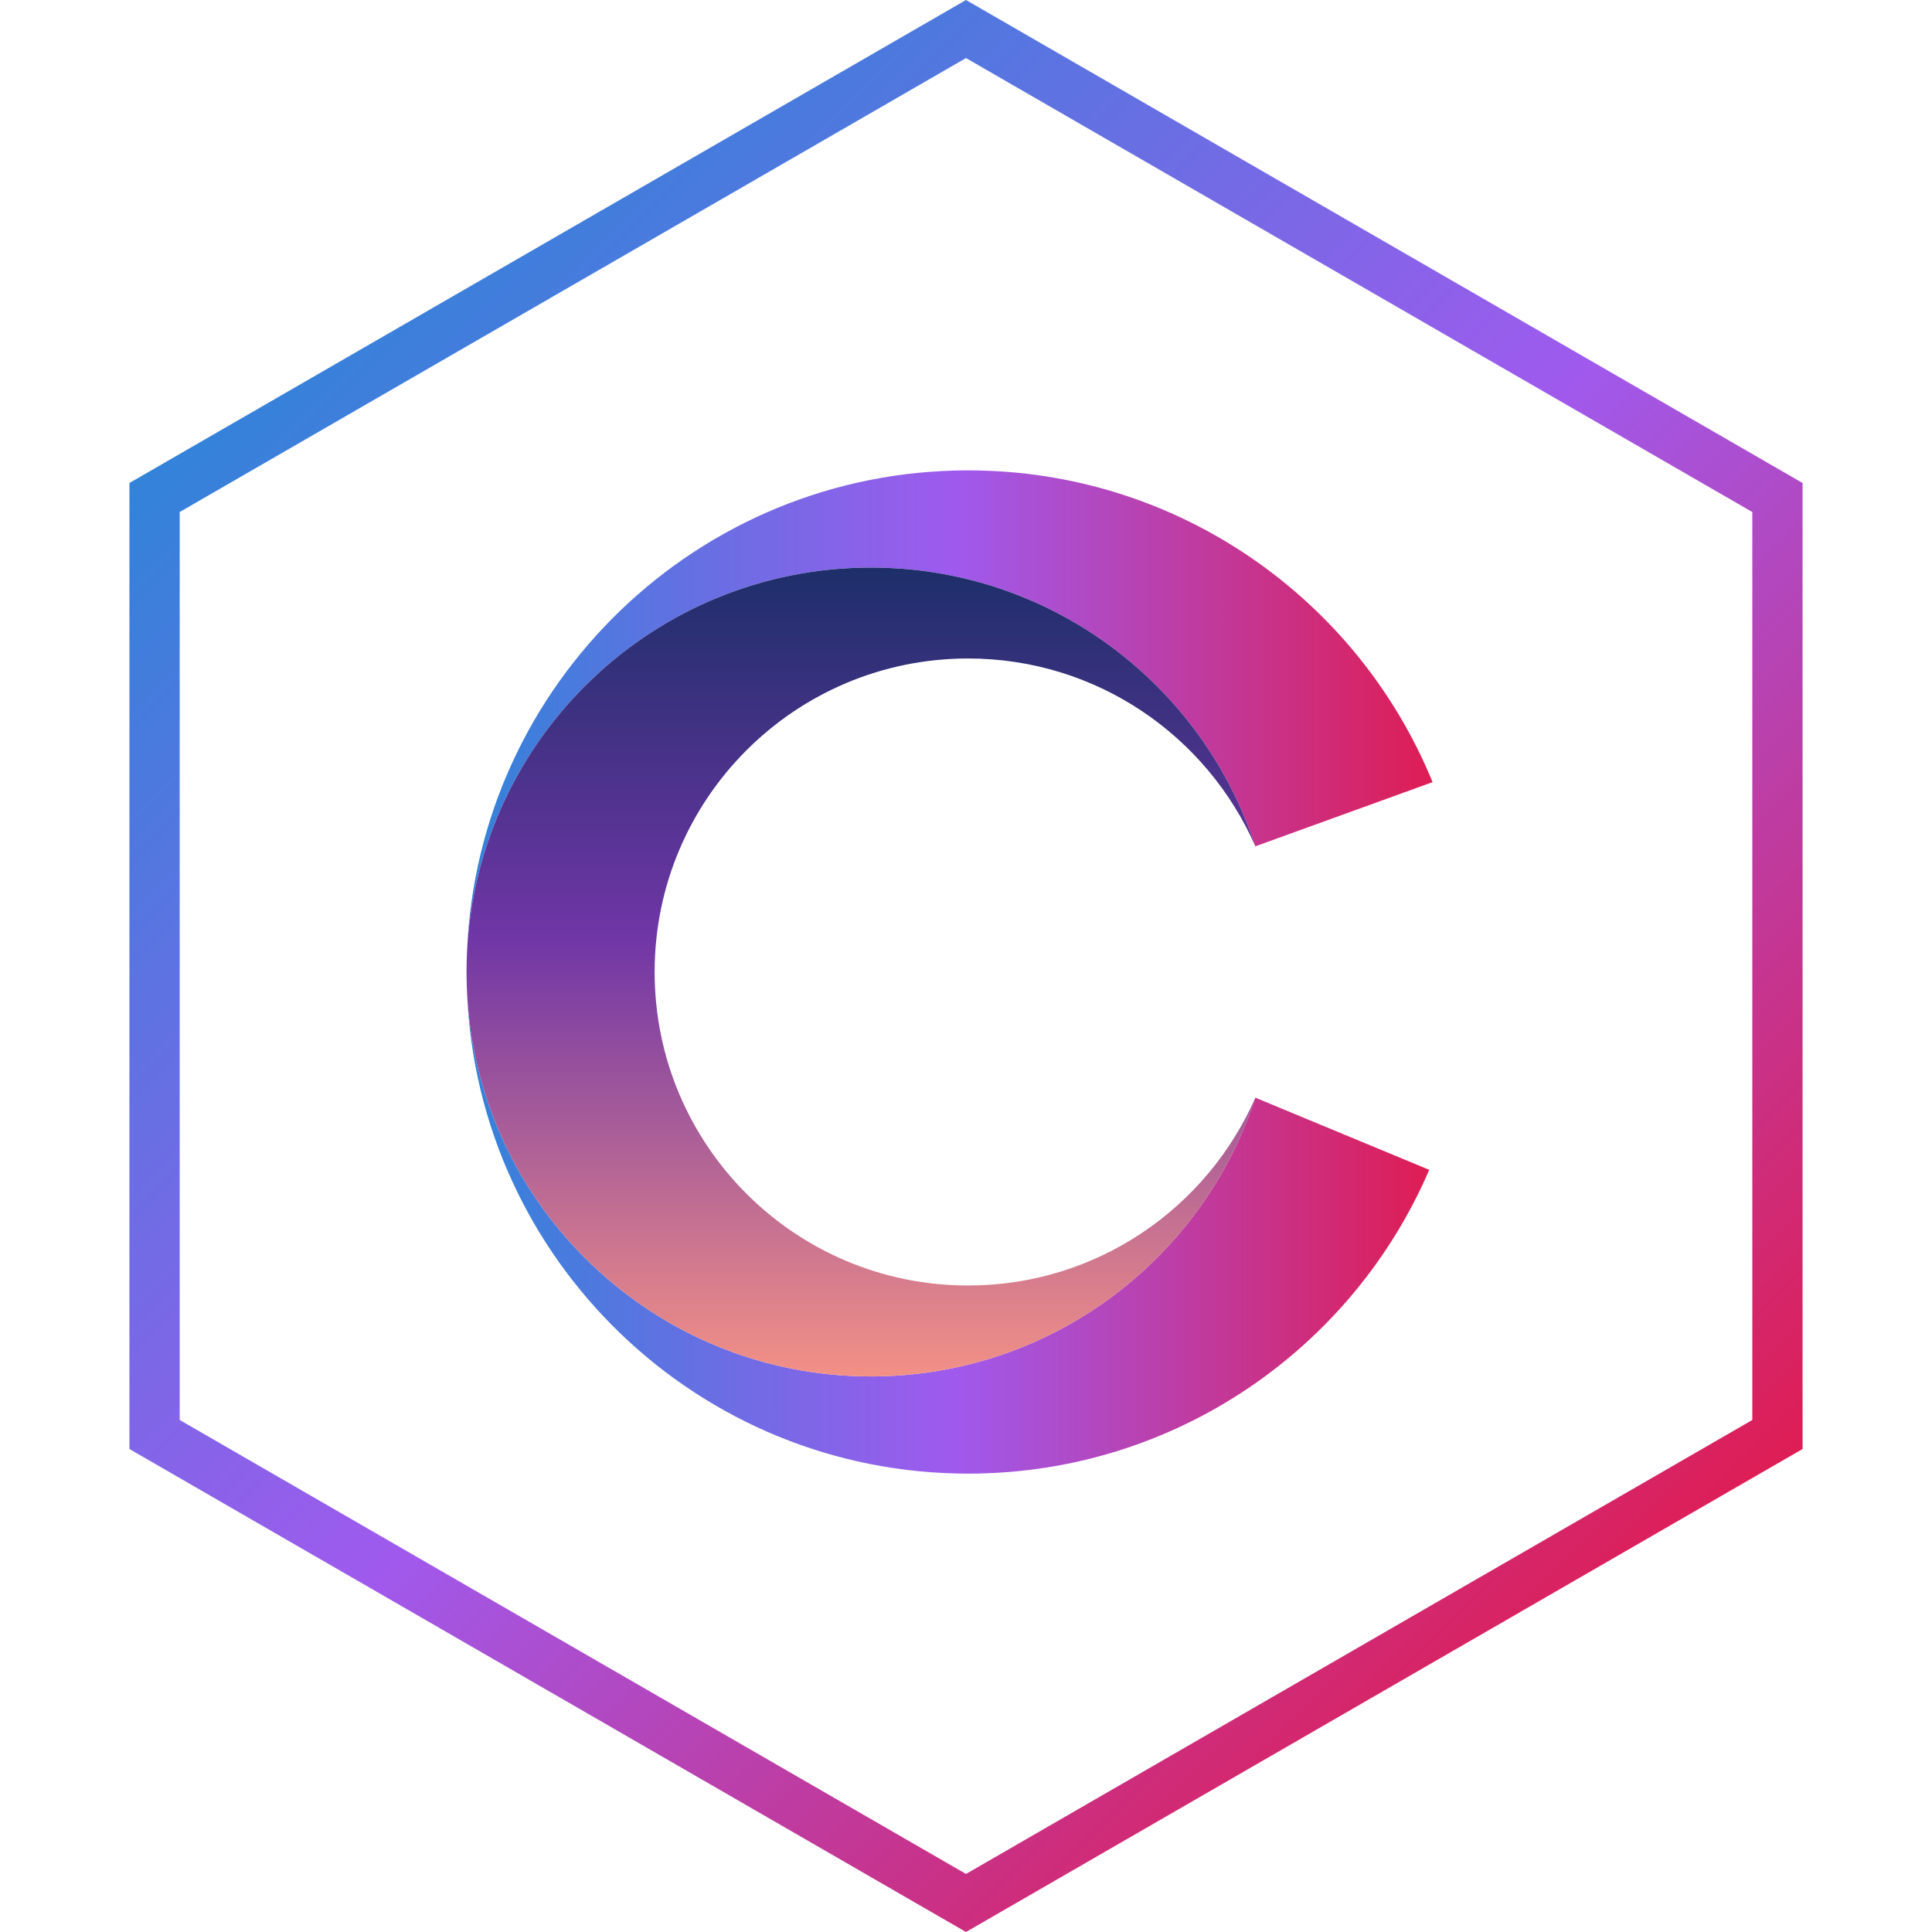
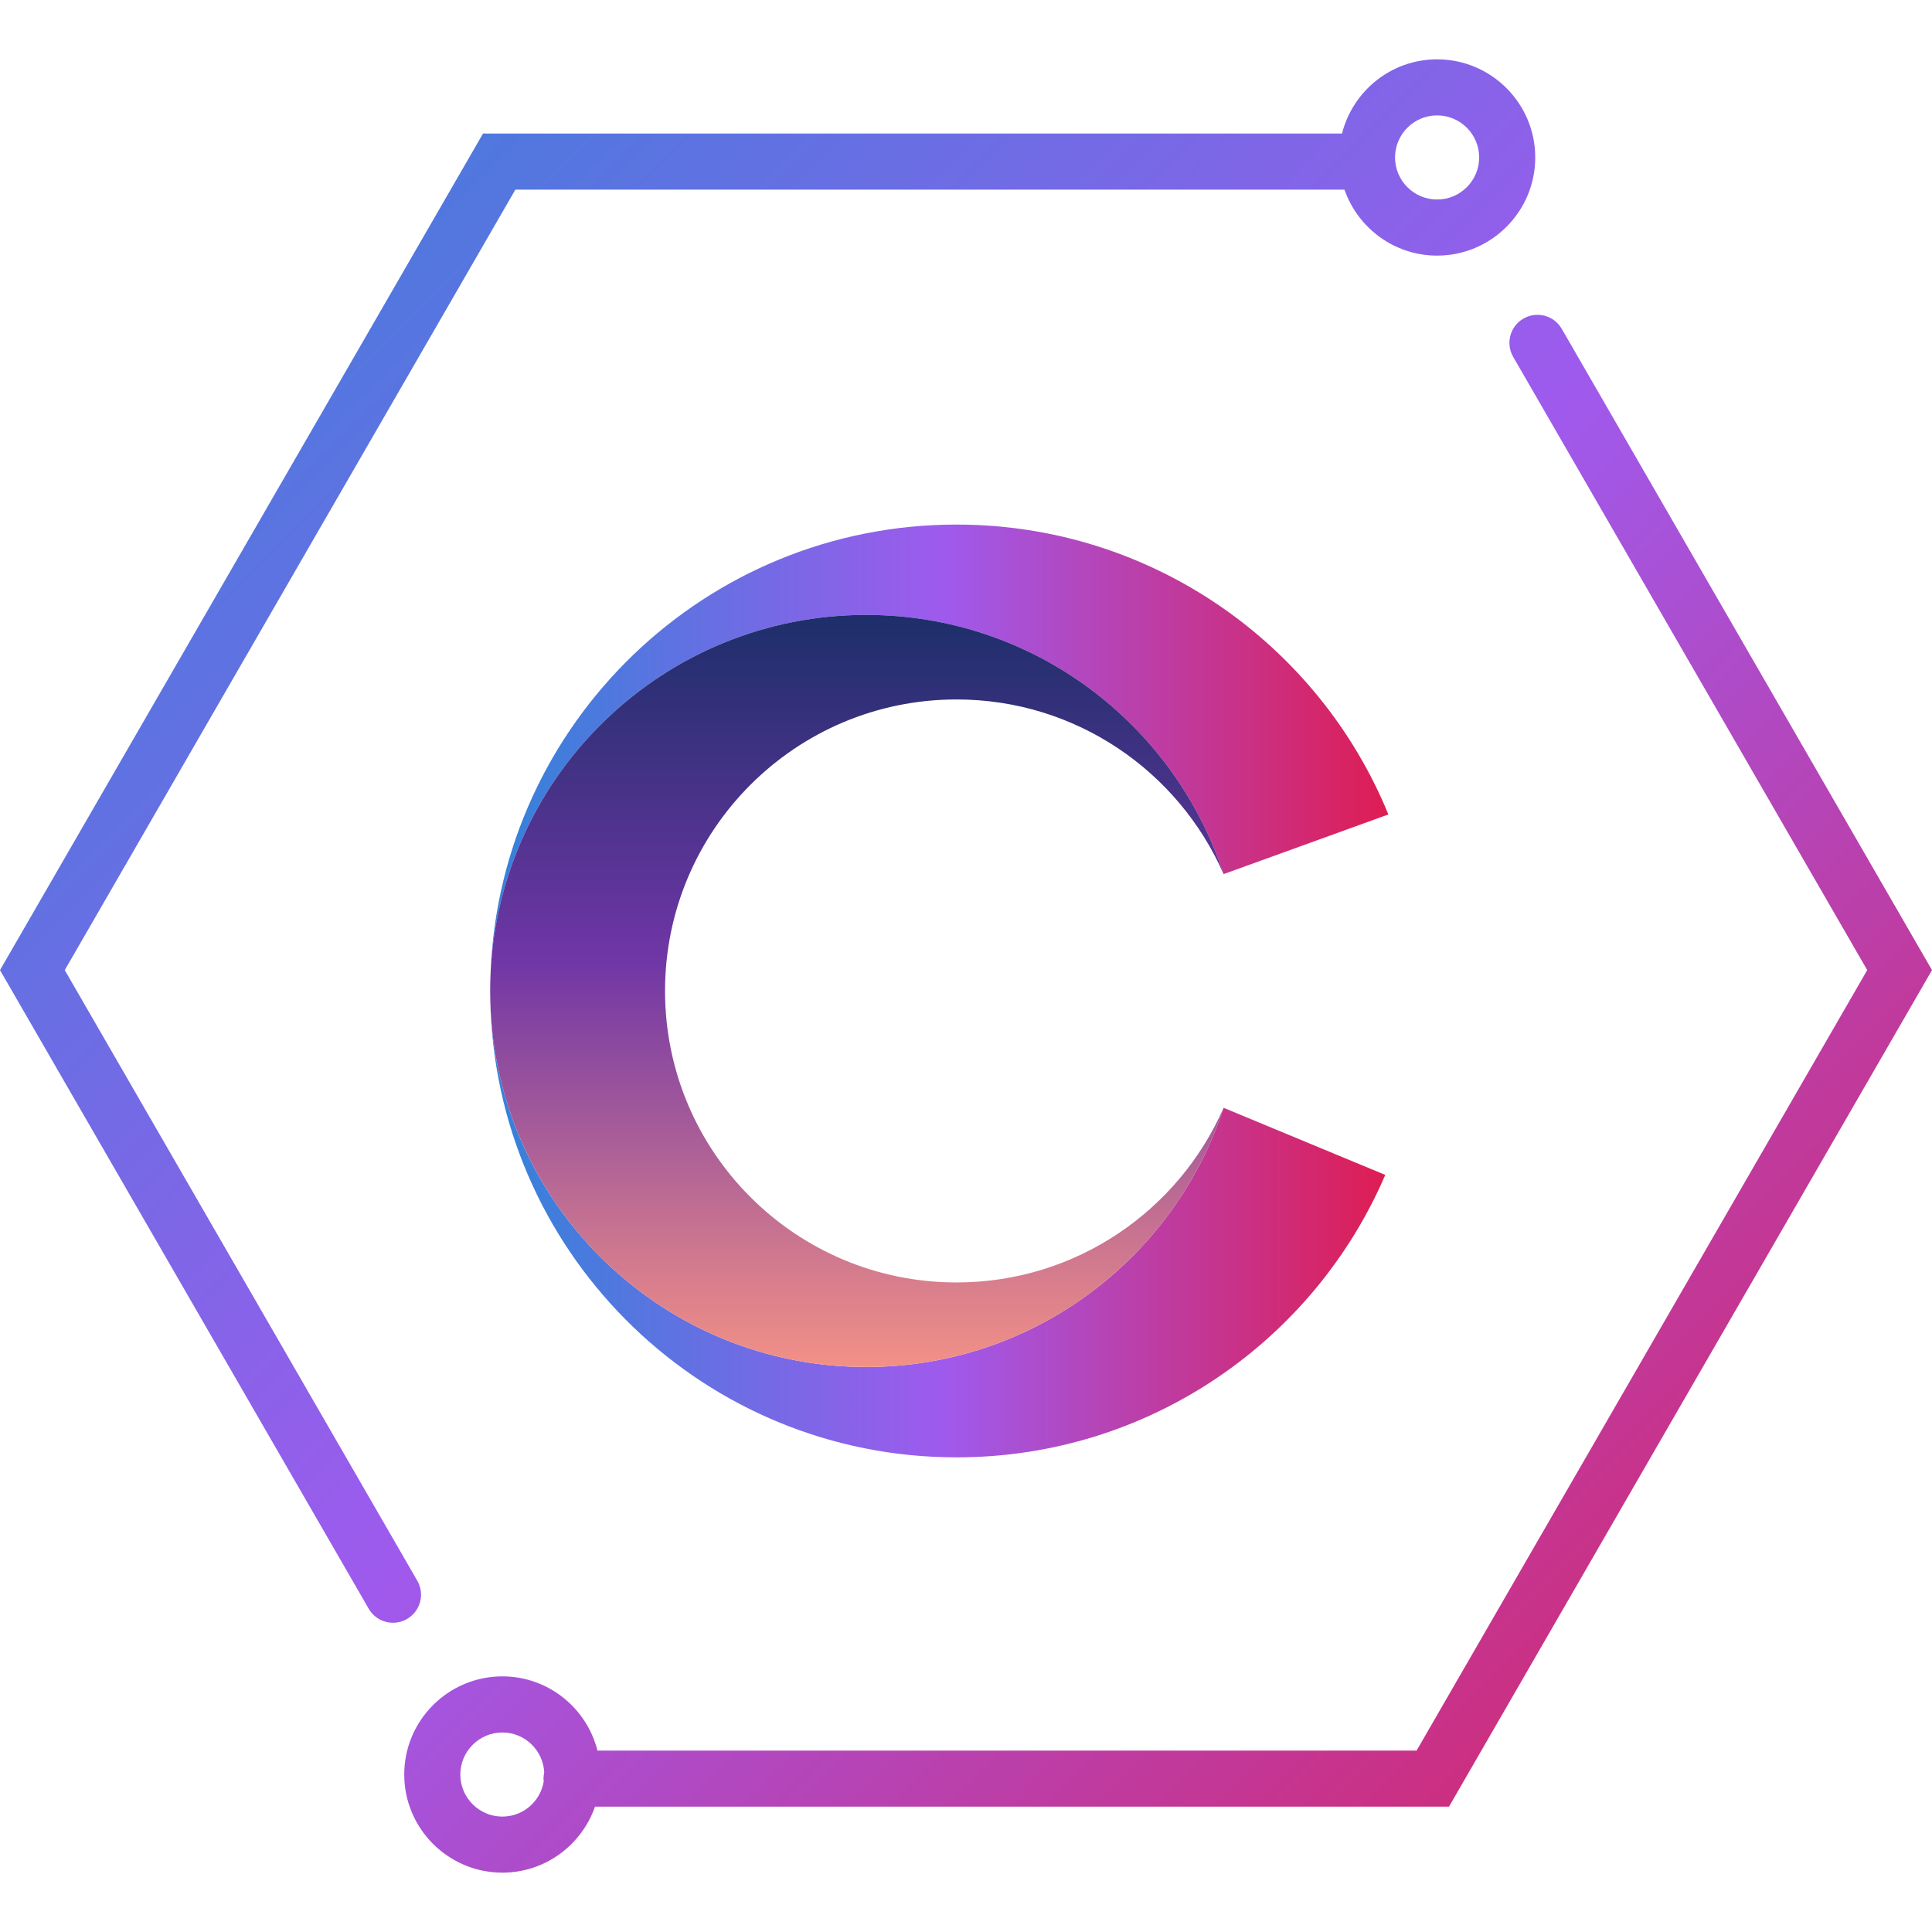
<svg xmlns="http://www.w3.org/2000/svg" version="1.1" id="Layer_1" x="0px" y="0px" viewBox="0 0 1080 1080" style="enable-background:new 0 0 1080 1080;" xml:space="preserve">
  <style type="text/css">
	.st0{fill:url(#SVGID_1_);}
- 	.st1{fill:url(#SVGID_00000016059809960481015050000013267646215201249434_);}
- 	.st2{fill:url(#SVGID_00000103235662904410382650000011048132863588087721_);}
- 	.st3{fill:url(#SVGID_00000091706191020429021730000005622600269502087821_);}
+ 	.st1{fill:url(#SVGID_00000029032735156520389780000006400589892266174366_);}
+ 	.st2{fill:url(#SVGID_00000143603383071747691470000002158021891172694665_);}
+ 	.st3{fill:url(#SVGID_00000120556811603472679390000012040303415744451515_);}
+ 	.st4{fill:url(#SVGID_00000083072681108257113720000008583629339176871574_);}
</style>
  <g>
    <g>
-       <linearGradient id="SVGID_1_" gradientUnits="userSpaceOnUse" x1="171.173" y1="171.173" x2="908.827" y2="908.827">
+       <linearGradient id="SVGID_1_" gradientUnits="userSpaceOnUse" x1="274.268" y1="418.188" x2="776.112" y2="418.188">
        <stop offset="0" style="stop-color:#3283D9" />
        <stop offset="0.506" style="stop-color:#9F5AED" />
        <stop offset="1" style="stop-color:#DE1D54" />
      </linearGradient>
-       <path class="st0" d="M540,32.45l439.55,253.78v507.55L540,1047.55L100.45,793.78V286.22L540,32.45 M540,0L72.35,270v540L540,1080    l467.65-270V270L540,0L540,0z" />
+       <path class="st0" d="M684,488.64c-27.48-84.1-106.52-144.89-199.8-144.89c-112.46,0-204.3,88.32-209.93,199.39    c5.68-138.97,120.08-249.9,260.44-249.9c109.07,0,202.5,66.98,241.4,162.05L684,488.64" />
+       <linearGradient id="SVGID_00000021823759856289678310000018390260357255164580_" gradientUnits="userSpaceOnUse" x1="274.268" y1="689.724" x2="774.37" y2="689.724">
+         <stop offset="0" style="stop-color:#3283D9" />
+         <stop offset="0.506" style="stop-color:#9F5AED" />
+         <stop offset="1" style="stop-color:#DE1D54" />
+       </linearGradient>
+       <path style="fill:url(#SVGID_00000021823759856289678310000018390260357255164580_);" d="M684,619.27    c-27.48,84.1-106.52,144.89-199.8,144.89c-112.46,0-204.3-88.32-209.93-199.39c5.68,138.97,120.08,249.9,260.44,249.9    c107.48,0,199.76-65.03,239.66-157.89L684,619.27z" />
+       <linearGradient id="SVGID_00000047739771383037461970000004790183810981059471_" gradientUnits="userSpaceOnUse" x1="478.999" y1="282.234" x2="478.999" y2="784.765">
+         <stop offset="0" style="stop-color:#032C57" />
+         <stop offset="0.507" style="stop-color:#7036A6" />
+         <stop offset="1" style="stop-color:#FF9983" />
+       </linearGradient>
+       <path style="fill:url(#SVGID_00000047739771383037461970000004790183810981059471_);" d="M484.2,764.16    c93.28,0,172.33-60.78,199.8-144.89c-25.18,57.47-82.53,97.63-149.29,97.63c-89.99,0-162.95-72.95-162.95-162.95    s72.96-162.95,162.95-162.95c66.76,0,124.11,40.17,149.29,97.63c-27.48-84.1-106.52-144.89-199.8-144.89    c-112.46,0-204.3,88.32-209.93,199.39c-0.15,3.59-0.27,7.19-0.27,10.82c0,3.63,0.13,7.23,0.27,10.82    C279.9,675.84,371.73,764.16,484.2,764.16z" />
    </g>
-     <linearGradient id="SVGID_00000098899190712266176910000010298786840082219407_" gradientUnits="userSpaceOnUse" x1="261.073" y1="397.33" x2="800.817" y2="397.33">
-       <stop offset="0" style="stop-color:#3283D9" />
-       <stop offset="0.506" style="stop-color:#9F5AED" />
-       <stop offset="1" style="stop-color:#DE1D54" />
-     </linearGradient>
-     <path style="fill:url(#SVGID_00000098899190712266176910000010298786840082219407_);" d="M701.75,473.1   c-29.55-90.46-114.57-155.83-214.89-155.83c-120.96,0-219.73,94.99-225.78,214.44c6.11-149.46,129.15-268.77,280.11-268.77   c117.31,0,217.79,72.04,259.63,174.28L701.75,473.1" />
-     <linearGradient id="SVGID_00000095333499334994639520000002633971022522688934_" gradientUnits="userSpaceOnUse" x1="261.073" y1="689.374" x2="798.943" y2="689.374">
-       <stop offset="0" style="stop-color:#3283D9" />
-       <stop offset="0.506" style="stop-color:#9F5AED" />
-       <stop offset="1" style="stop-color:#DE1D54" />
-     </linearGradient>
-     <path style="fill:url(#SVGID_00000095333499334994639520000002633971022522688934_);" d="M701.75,613.6   c-29.55,90.46-114.57,155.83-214.89,155.83c-120.96,0-219.73-94.99-225.78-214.44c6.11,149.46,129.15,268.77,280.11,268.77   c115.59,0,214.85-69.94,257.76-169.82L701.75,613.6z" />
-     <linearGradient id="SVGID_00000140705286956488974150000001042755840605583033_" gradientUnits="userSpaceOnUse" x1="481.265" y1="251.109" x2="481.265" y2="791.592">
-       <stop offset="0" style="stop-color:#032C57" />
-       <stop offset="0.507" style="stop-color:#7036A6" />
-       <stop offset="1" style="stop-color:#FF9983" />
-     </linearGradient>
-     <path style="fill:url(#SVGID_00000140705286956488974150000001042755840605583033_);" d="M486.86,769.43   c100.33,0,185.34-65.37,214.89-155.83c-27.08,61.81-88.76,105.01-160.56,105.01c-96.79,0-175.25-78.46-175.25-175.26   S444.4,368.1,541.19,368.1c71.8,0,133.48,43.2,160.56,105.01c-29.55-90.46-114.57-155.83-214.89-155.83   c-120.96,0-219.73,94.99-225.78,214.44c-0.16,3.86-0.29,7.73-0.29,11.64c0,3.9,0.14,7.77,0.29,11.64   C267.13,674.44,365.9,769.43,486.86,769.43z" />
+     <g>
+       <linearGradient id="SVGID_00000078738247015161314280000013074489425608885633_" gradientUnits="userSpaceOnUse" x1="59.291" y1="9.82" x2="1079.166" y2="1029.695">
+         <stop offset="0" style="stop-color:#3283D9" />
+         <stop offset="0.506" style="stop-color:#9F5AED" />
+         <stop offset="1" style="stop-color:#DE1D54" />
+       </linearGradient>
+       <path style="fill:url(#SVGID_00000078738247015161314280000013074489425608885633_);" d="M233.26,883.62L36.2,542.3L288.1,106    h463.47c7.47,21.44,27.83,36.89,51.78,36.89c30.25,0,54.86-24.61,54.86-54.86s-24.61-54.86-54.86-54.86    c-25.63,0-47.15,17.69-53.15,41.49H270L0,542.3l206.11,356.99c2.9,5.03,8.17,7.84,13.59,7.84c2.66,0,5.35-0.68,7.82-2.1    C235.02,900.7,237.59,891.11,233.26,883.62z M803.35,64.51c12.97,0,23.51,10.55,23.51,23.51s-10.55,23.51-23.51,23.51    s-23.51-10.55-23.51-23.51S790.38,64.51,803.35,64.51z" />
+       <linearGradient id="SVGID_00000103255017986709316110000010396998528728951740_" gradientUnits="userSpaceOnUse" x1="9.873" y1="59.238" x2="1029.748" y2="1079.113">
+         <stop offset="0" style="stop-color:#3283D9" />
+         <stop offset="0.506" style="stop-color:#9F5AED" />
+         <stop offset="1" style="stop-color:#DE1D54" />
+       </linearGradient>
+       <path style="fill:url(#SVGID_00000103255017986709316110000010396998528728951740_);" d="M1080,542.3L873.03,183.82    c-4.32-7.5-13.89-10.06-21.41-5.74c-7.5,4.33-10.07,13.92-5.74,21.41l197.91,342.8l-251.9,436.3H333.98    c-6-23.8-27.51-41.49-53.15-41.49c-30.25,0-54.86,24.61-54.86,54.86s24.61,54.86,54.86,54.86c23.95,0,44.31-15.45,51.78-36.89H810    L1080,542.3z M280.83,1015.49c-12.97,0-23.51-10.55-23.51-23.51s10.55-23.51,23.51-23.51c12.58,0,22.79,9.95,23.4,22.37    c-0.25,1.11-0.41,2.26-0.41,3.44c0,0.49,0.1,0.95,0.14,1.43C302.16,1006.9,292.52,1015.49,280.83,1015.49z" />
+     </g>
  </g>
</svg>
